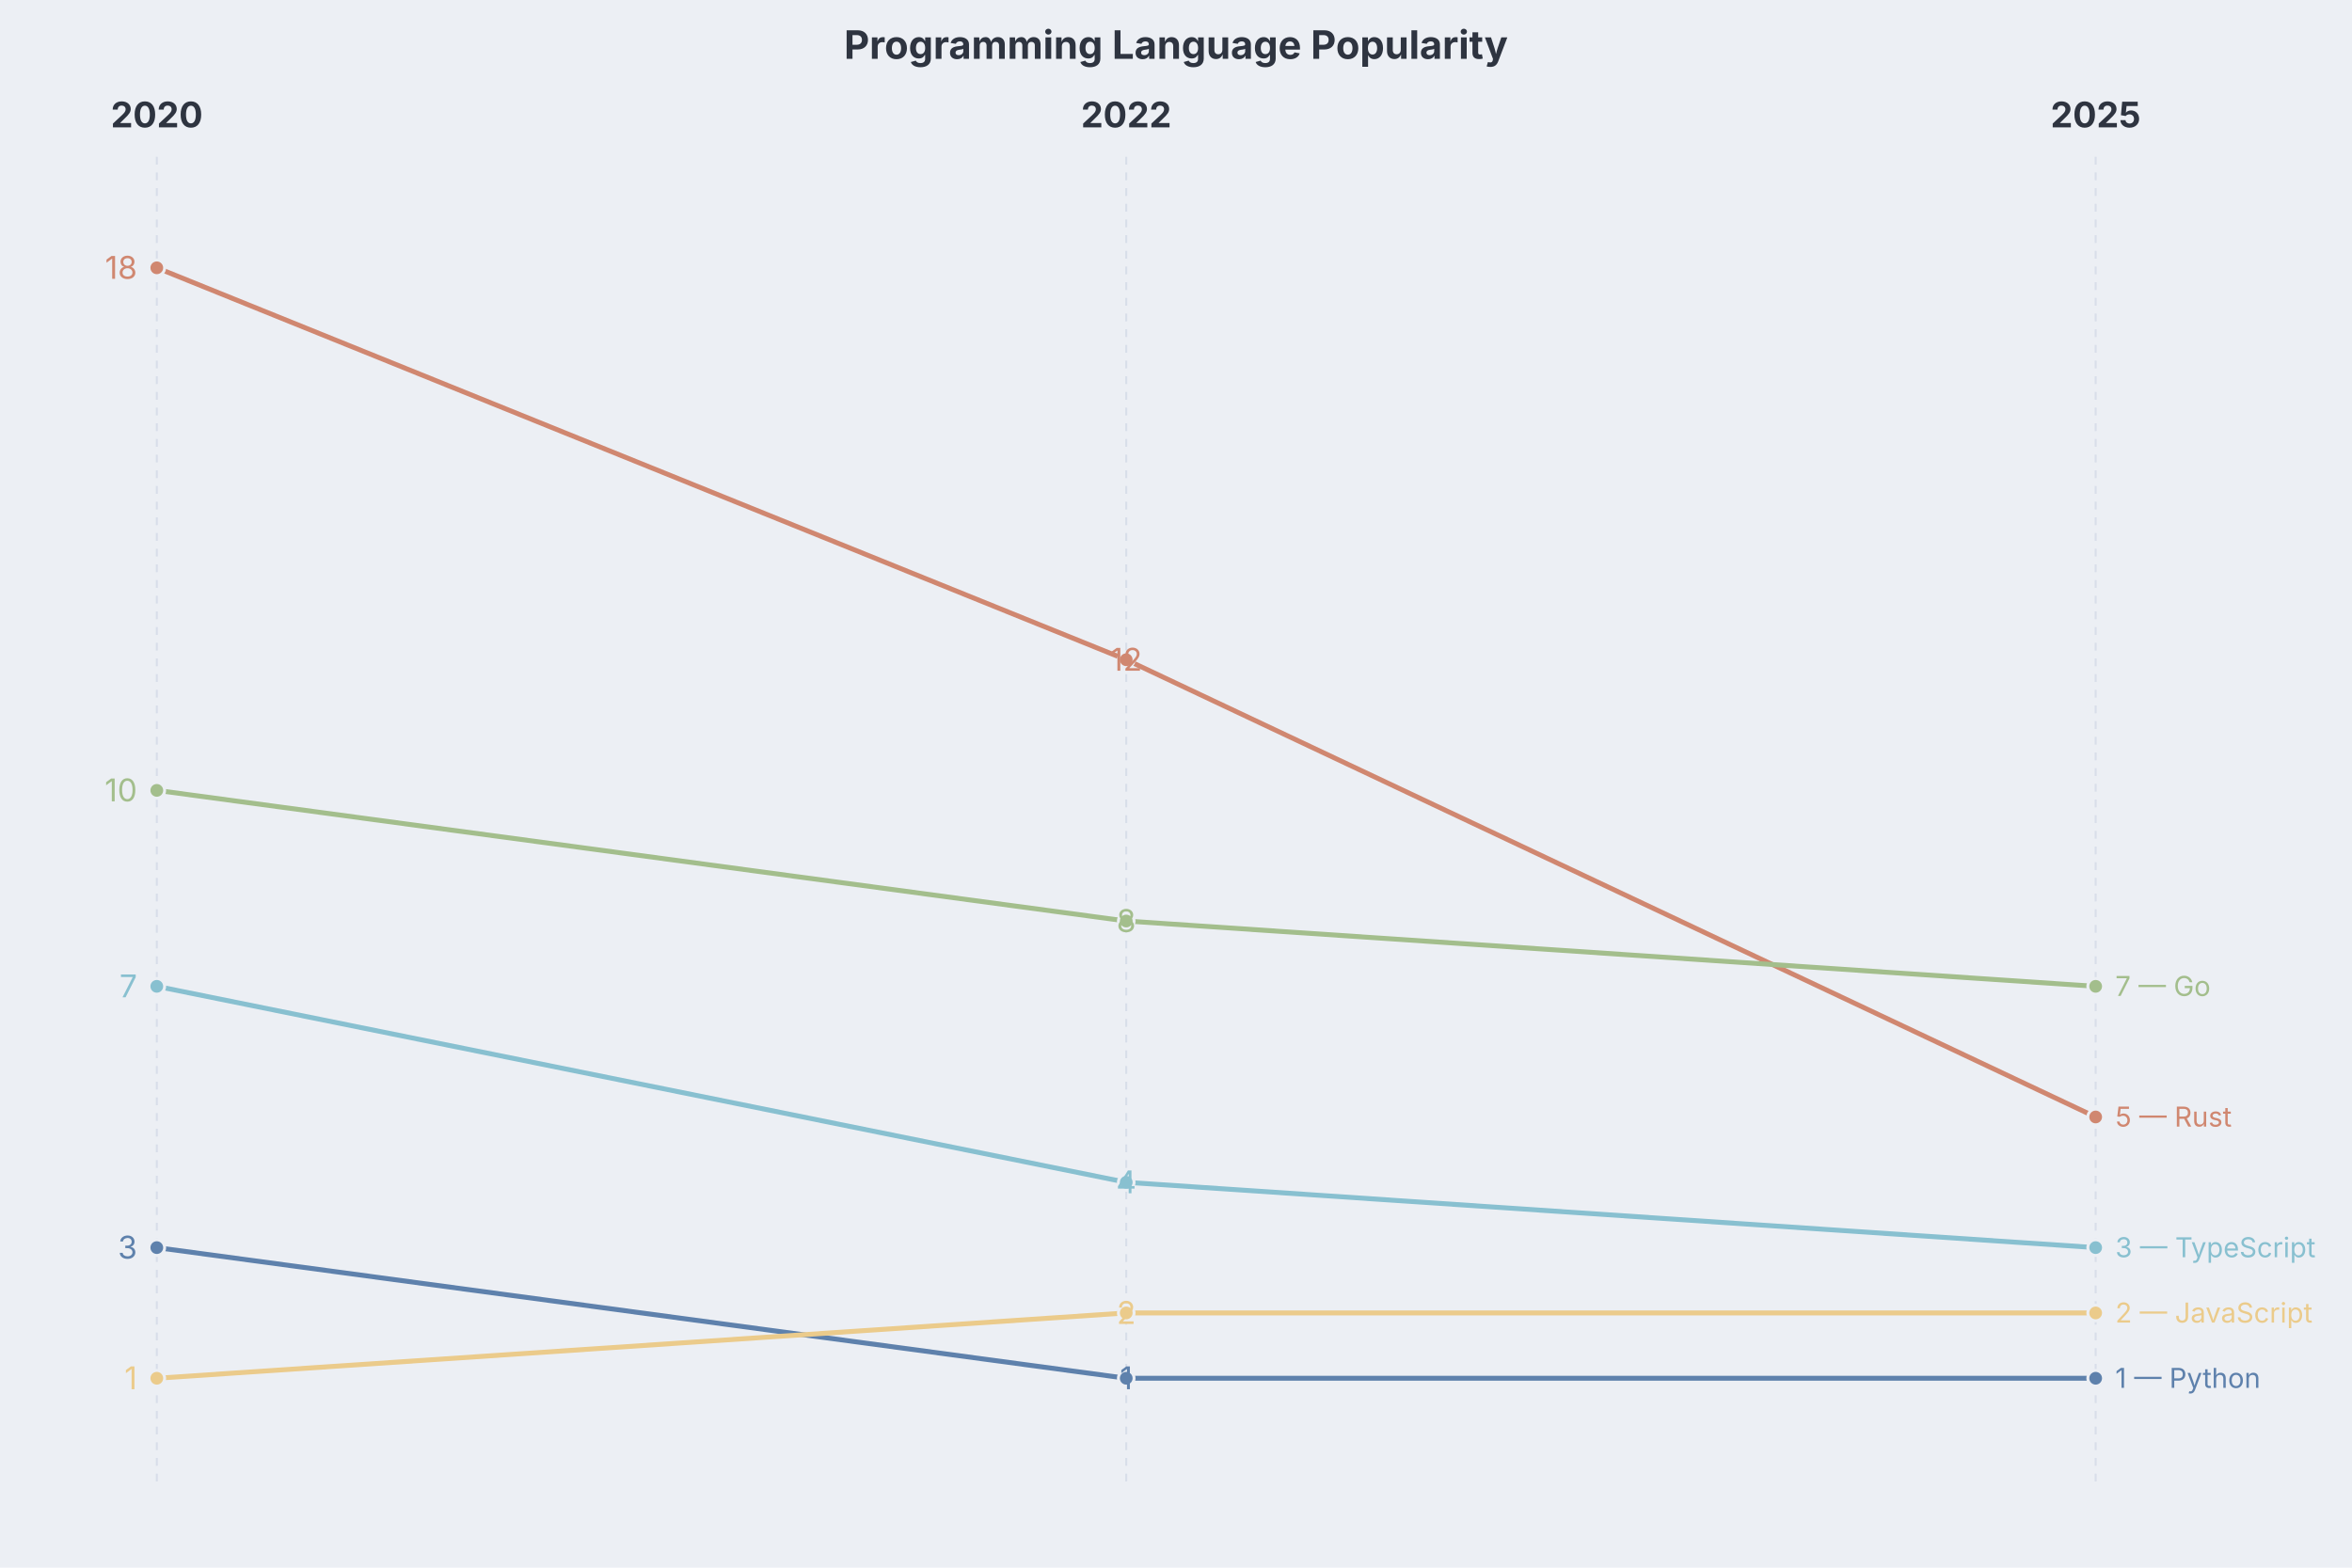
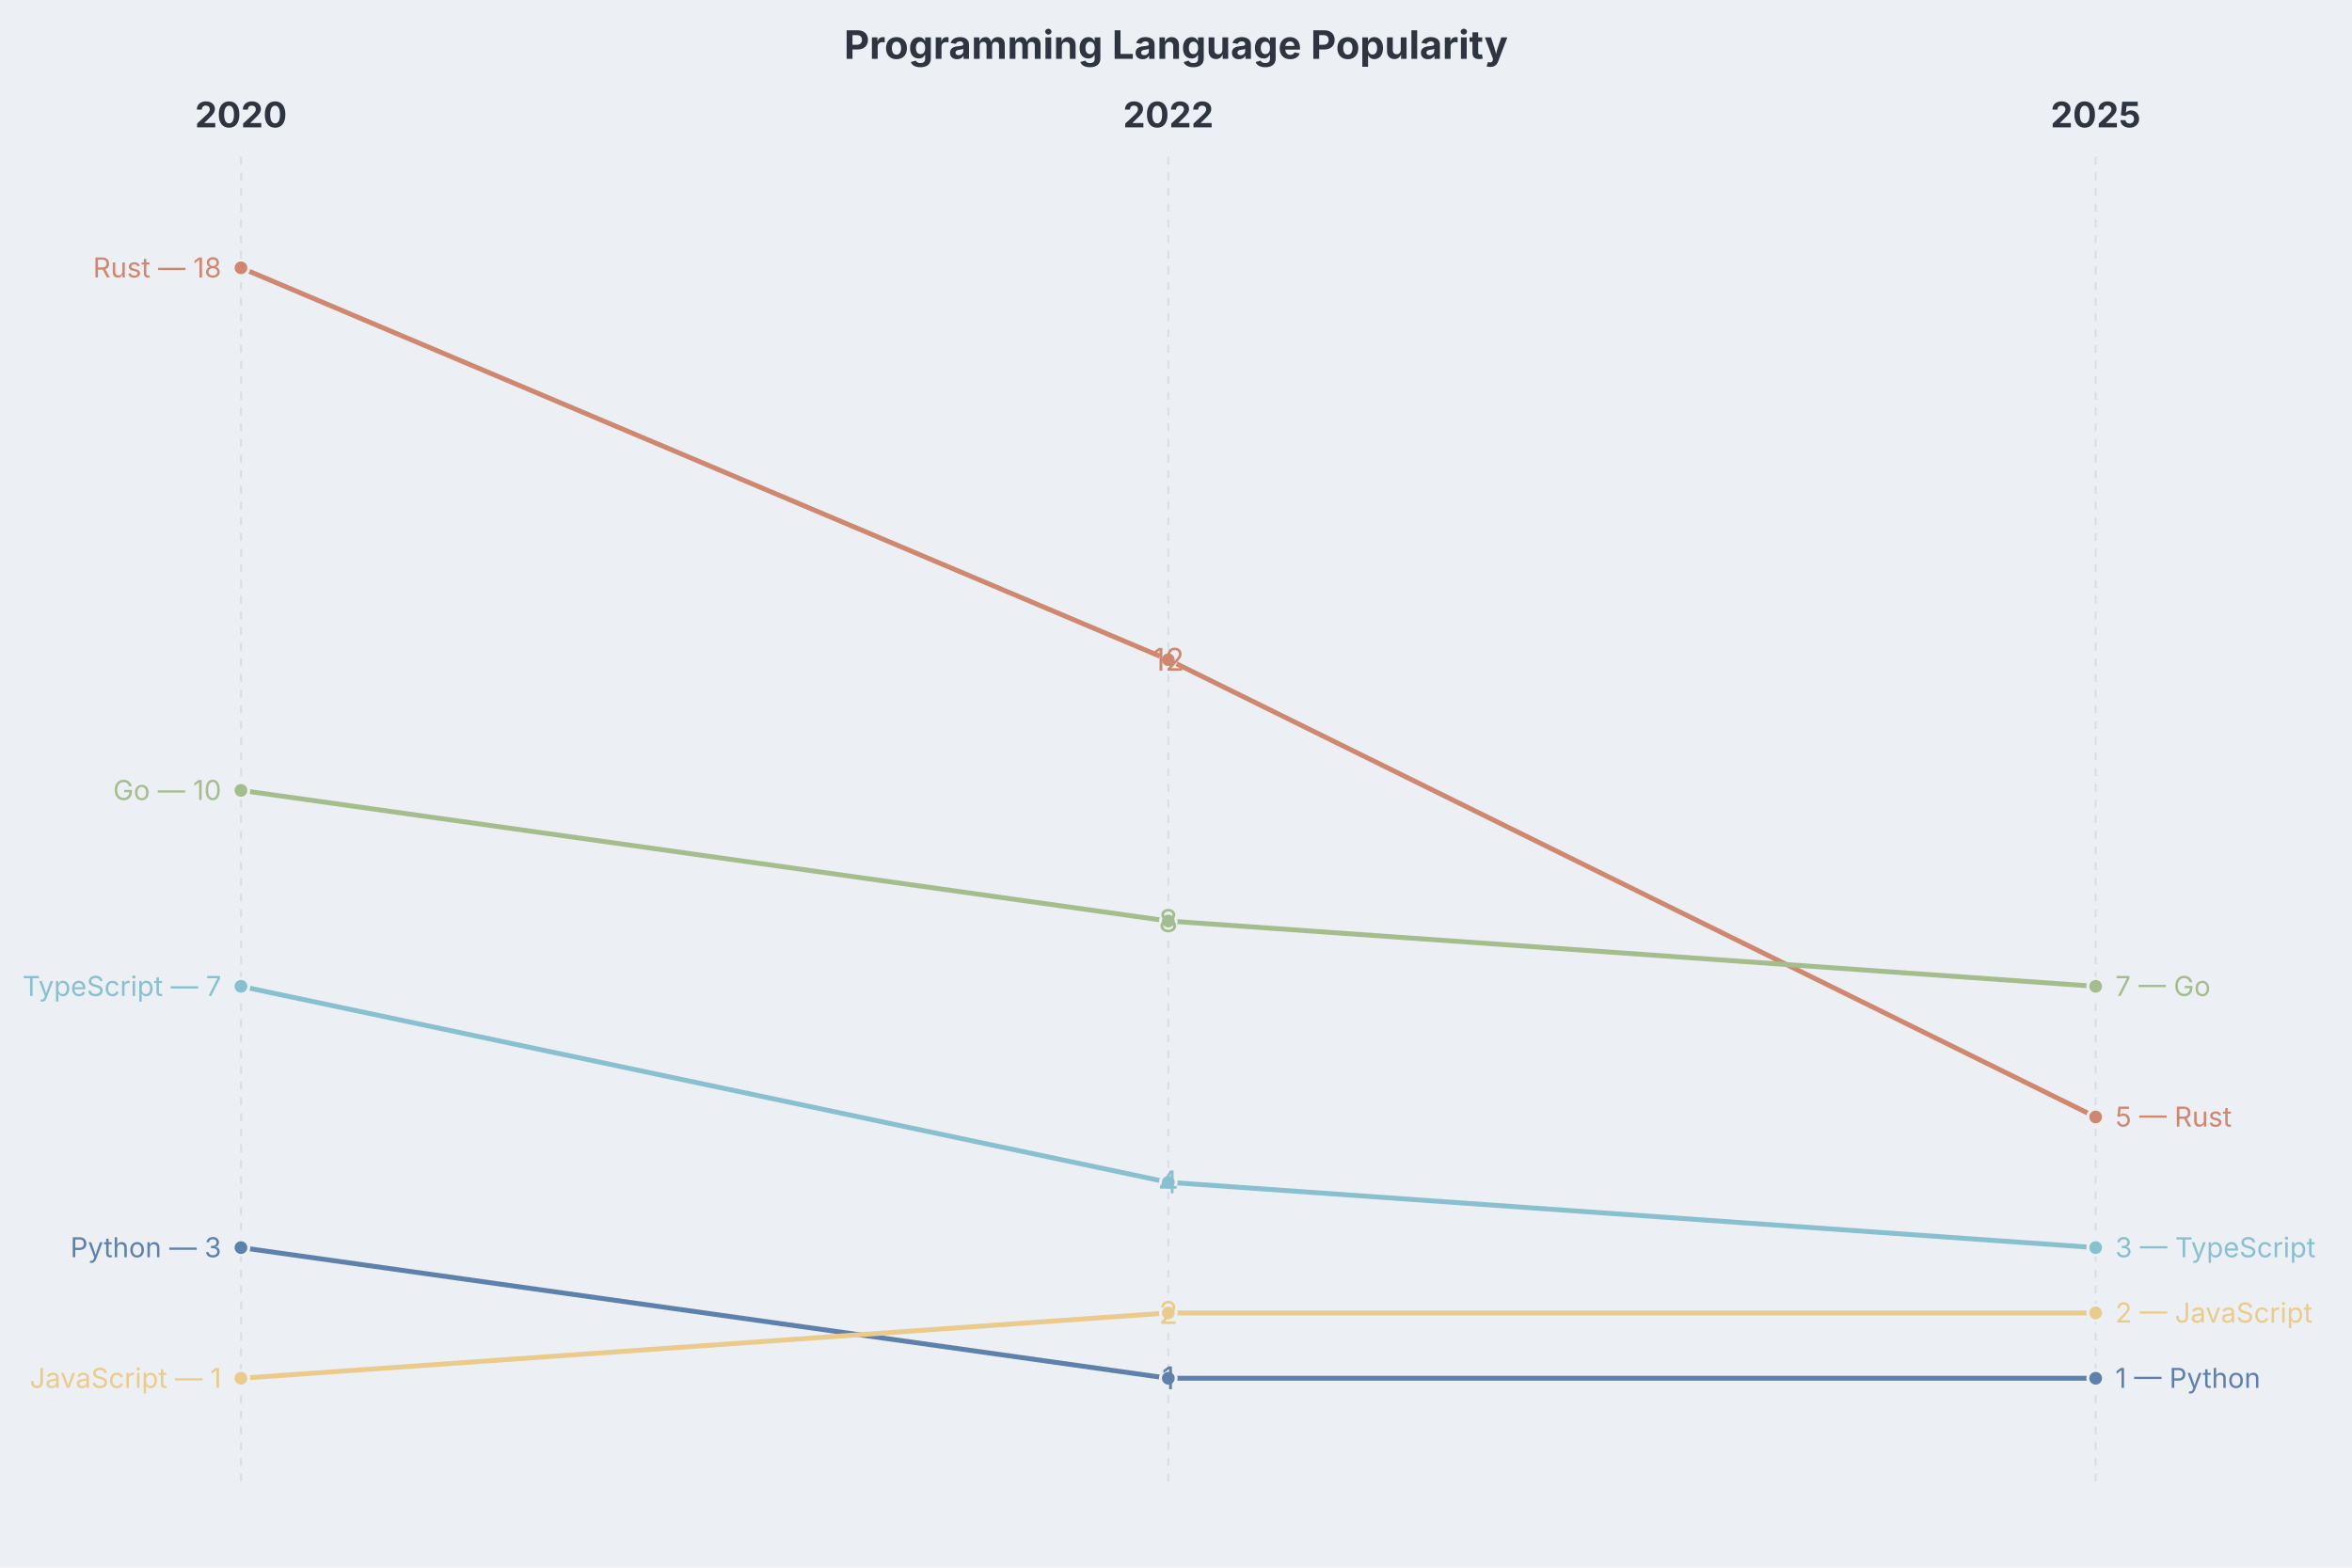
<svg xmlns="http://www.w3.org/2000/svg" aria-describedby="dgmo-desc-dbad9fb2" role="img" aria-label="Programming Language Popularity — Slope diagram" width="1200" height="800" viewBox="0 0 1200 800" style="background: rgb(236, 239, 244); font-family: Inter, system-ui, Avenir, Helvetica, Arial, sans-serif;" preserveAspectRatio="xMidYMin meet">
  <style>.slope-series:hover{filter:saturate(1.4) brightness(1.06)}.slope-series{transition:filter .12s ease, opacity .12s ease}</style>
  <rect class="dgmo-canvas-bg" x="0" y="0" width="1200" height="800" fill="#eceff4" />
-   <g transform="translate(80,80)">
+   <g transform="translate(122.944,80)">
    <text x="0" y="-15" text-anchor="middle" fill="#2e3440" font-size="18" font-weight="bold">2020</text>
    <line x1="0" y1="0" x2="0" y2="680" stroke="#d8dee9" stroke-width="1" stroke-dasharray="4 4" />
-     <text x="494.607" y="-15" text-anchor="middle" fill="#2e3440" font-size="18" font-weight="bold">2022</text>
-     <line x1="494.607" y1="0" x2="494.607" y2="680" stroke="#d8dee9" stroke-width="1" stroke-dasharray="4 4" />
-     <text x="989.214" y="-15" text-anchor="middle" fill="#2e3440" font-size="18" font-weight="bold">2025</text>
-     <line x1="989.214" y1="0" x2="989.214" y2="680" stroke="#d8dee9" stroke-width="1" stroke-dasharray="4 4" />
+     <text x="473.135" y="-15" text-anchor="middle" fill="#2e3440" font-size="18" font-weight="bold">2022</text>
+     <line x1="473.135" y1="0" x2="473.135" y2="680" stroke="#d8dee9" stroke-width="1" stroke-dasharray="4 4" />
+     <text x="946.27" y="-15" text-anchor="middle" fill="#2e3440" font-size="18" font-weight="bold">2025</text>
+     <line x1="946.27" y1="0" x2="946.27" y2="680" stroke="#d8dee9" stroke-width="1" stroke-dasharray="4 4" />
    <g class="slope-series" data-line-number="5">
-       <path fill="none" stroke="#5e81ac" stroke-width="2.5" d="M0,556.667L494.607,623.333L989.214,623.333" />
-       <path fill="none" stroke="transparent" stroke-width="14" d="M0,556.667L494.607,623.333L989.214,623.333" style="cursor: default;" />
+       <path fill="none" stroke="#5e81ac" stroke-width="2.5" d="M0,556.667L473.135,623.333L946.27,623.333" />
+       <path fill="none" stroke="transparent" stroke-width="14" d="M0,556.667L473.135,623.333L946.27,623.333" style="cursor: default;" />
      <circle cx="0" cy="556.667" r="4" fill="#5e81ac" stroke="#eceff4" stroke-width="1.5" style="cursor: default;" />
-       <text x="-10" y="556.667" dy="0.35em" text-anchor="end" fill="#5e81ac" font-size="16">3</text>
-       <circle cx="494.607" cy="623.333" r="4" fill="#5e81ac" stroke="#eceff4" stroke-width="1.5" style="cursor: default;" />
-       <text x="494.607" y="623.333" dy="0.35em" text-anchor="middle" fill="#5e81ac" font-size="16">1</text>
-       <circle cx="989.214" cy="623.333" r="4" fill="#5e81ac" stroke="#eceff4" stroke-width="1.5" style="cursor: default;" />
-       <text x="999.214" y="623.333" text-anchor="start" fill="#5e81ac" font-size="14" font-weight="normal" dy="0.35em">1 — Python</text>
+       <text x="-10" y="556.667" text-anchor="end" fill="#5e81ac" font-size="14" dy="0.35em">Python — 3</text>
+       <circle cx="473.135" cy="623.333" r="4" fill="#5e81ac" stroke="#eceff4" stroke-width="1.5" style="cursor: default;" />
+       <text x="473.135" y="623.333" dy="0.35em" text-anchor="middle" fill="#5e81ac" font-size="16">1</text>
+       <circle cx="946.27" cy="623.333" r="4" fill="#5e81ac" stroke="#eceff4" stroke-width="1.5" style="cursor: default;" />
+       <text x="956.27" y="623.333" text-anchor="start" fill="#5e81ac" font-size="14" font-weight="normal" dy="0.35em">1 — Python</text>
    </g>
    <g class="slope-series" data-line-number="6">
-       <path fill="none" stroke="#ebcb8b" stroke-width="2.5" d="M0,623.333L494.607,590L989.214,590" />
-       <path fill="none" stroke="transparent" stroke-width="14" d="M0,623.333L494.607,590L989.214,590" style="cursor: default;" />
+       <path fill="none" stroke="#ebcb8b" stroke-width="2.5" d="M0,623.333L473.135,590L946.27,590" />
+       <path fill="none" stroke="transparent" stroke-width="14" d="M0,623.333L473.135,590L946.27,590" style="cursor: default;" />
      <circle cx="0" cy="623.333" r="4" fill="#ebcb8b" stroke="#eceff4" stroke-width="1.5" style="cursor: default;" />
-       <text x="-10" y="623.333" dy="0.35em" text-anchor="end" fill="#ebcb8b" font-size="16">1</text>
-       <circle cx="494.607" cy="590" r="4" fill="#ebcb8b" stroke="#eceff4" stroke-width="1.5" style="cursor: default;" />
-       <text x="494.607" y="590" dy="0.35em" text-anchor="middle" fill="#ebcb8b" font-size="16">2</text>
-       <circle cx="989.214" cy="590" r="4" fill="#ebcb8b" stroke="#eceff4" stroke-width="1.5" style="cursor: default;" />
-       <text x="999.214" y="590" text-anchor="start" fill="#ebcb8b" font-size="14" font-weight="normal" dy="0.35em">2 — JavaScript</text>
+       <text x="-10" y="623.333" text-anchor="end" fill="#ebcb8b" font-size="14" dy="0.35em">JavaScript — 1</text>
+       <circle cx="473.135" cy="590" r="4" fill="#ebcb8b" stroke="#eceff4" stroke-width="1.5" style="cursor: default;" />
+       <text x="473.135" y="590" dy="0.35em" text-anchor="middle" fill="#ebcb8b" font-size="16">2</text>
+       <circle cx="946.27" cy="590" r="4" fill="#ebcb8b" stroke="#eceff4" stroke-width="1.5" style="cursor: default;" />
+       <text x="956.27" y="590" text-anchor="start" fill="#ebcb8b" font-size="14" font-weight="normal" dy="0.35em">2 — JavaScript</text>
    </g>
    <g class="slope-series" data-line-number="7">
-       <path fill="none" stroke="#88c0d0" stroke-width="2.5" d="M0,423.333L494.607,523.333L989.214,556.667" />
-       <path fill="none" stroke="transparent" stroke-width="14" d="M0,423.333L494.607,523.333L989.214,556.667" style="cursor: default;" />
+       <path fill="none" stroke="#88c0d0" stroke-width="2.5" d="M0,423.333L473.135,523.333L946.27,556.667" />
+       <path fill="none" stroke="transparent" stroke-width="14" d="M0,423.333L473.135,523.333L946.27,556.667" style="cursor: default;" />
      <circle cx="0" cy="423.333" r="4" fill="#88c0d0" stroke="#eceff4" stroke-width="1.5" style="cursor: default;" />
-       <text x="-10" y="423.333" dy="0.35em" text-anchor="end" fill="#88c0d0" font-size="16">7</text>
-       <circle cx="494.607" cy="523.333" r="4" fill="#88c0d0" stroke="#eceff4" stroke-width="1.5" style="cursor: default;" />
-       <text x="494.607" y="523.333" dy="0.35em" text-anchor="middle" fill="#88c0d0" font-size="16">4</text>
-       <circle cx="989.214" cy="556.667" r="4" fill="#88c0d0" stroke="#eceff4" stroke-width="1.5" style="cursor: default;" />
-       <text x="999.214" y="556.667" text-anchor="start" fill="#88c0d0" font-size="14" font-weight="normal" dy="0.35em">3 — TypeScript</text>
+       <text x="-10" y="423.333" text-anchor="end" fill="#88c0d0" font-size="14" dy="0.35em">TypeScript — 7</text>
+       <circle cx="473.135" cy="523.333" r="4" fill="#88c0d0" stroke="#eceff4" stroke-width="1.5" style="cursor: default;" />
+       <text x="473.135" y="523.333" dy="0.35em" text-anchor="middle" fill="#88c0d0" font-size="16">4</text>
+       <circle cx="946.27" cy="556.667" r="4" fill="#88c0d0" stroke="#eceff4" stroke-width="1.5" style="cursor: default;" />
+       <text x="956.27" y="556.667" text-anchor="start" fill="#88c0d0" font-size="14" font-weight="normal" dy="0.35em">3 — TypeScript</text>
    </g>
    <g class="slope-series" data-line-number="8">
-       <path fill="none" stroke="#d08770" stroke-width="2.5" d="M0,56.667L494.607,256.667L989.214,490" />
-       <path fill="none" stroke="transparent" stroke-width="14" d="M0,56.667L494.607,256.667L989.214,490" style="cursor: default;" />
+       <path fill="none" stroke="#d08770" stroke-width="2.5" d="M0,56.667L473.135,256.667L946.27,490" />
+       <path fill="none" stroke="transparent" stroke-width="14" d="M0,56.667L473.135,256.667L946.27,490" style="cursor: default;" />
      <circle cx="0" cy="56.667" r="4" fill="#d08770" stroke="#eceff4" stroke-width="1.5" style="cursor: default;" />
-       <text x="-10" y="56.667" dy="0.35em" text-anchor="end" fill="#d08770" font-size="16">18</text>
-       <circle cx="494.607" cy="256.667" r="4" fill="#d08770" stroke="#eceff4" stroke-width="1.5" style="cursor: default;" />
-       <text x="494.607" y="256.667" dy="0.35em" text-anchor="middle" fill="#d08770" font-size="16">12</text>
-       <circle cx="989.214" cy="490" r="4" fill="#d08770" stroke="#eceff4" stroke-width="1.5" style="cursor: default;" />
-       <text x="999.214" y="490" text-anchor="start" fill="#d08770" font-size="14" font-weight="normal" dy="0.35em">5 — Rust</text>
+       <text x="-10" y="56.667" text-anchor="end" fill="#d08770" font-size="14" dy="0.35em">Rust — 18</text>
+       <circle cx="473.135" cy="256.667" r="4" fill="#d08770" stroke="#eceff4" stroke-width="1.5" style="cursor: default;" />
+       <text x="473.135" y="256.667" dy="0.35em" text-anchor="middle" fill="#d08770" font-size="16">12</text>
+       <circle cx="946.27" cy="490" r="4" fill="#d08770" stroke="#eceff4" stroke-width="1.5" style="cursor: default;" />
+       <text x="956.27" y="490" text-anchor="start" fill="#d08770" font-size="14" font-weight="normal" dy="0.35em">5 — Rust</text>
    </g>
    <g class="slope-series" data-line-number="9">
-       <path fill="none" stroke="#a3be8c" stroke-width="2.5" d="M0,323.333L494.607,390L989.214,423.333" />
-       <path fill="none" stroke="transparent" stroke-width="14" d="M0,323.333L494.607,390L989.214,423.333" style="cursor: default;" />
+       <path fill="none" stroke="#a3be8c" stroke-width="2.5" d="M0,323.333L473.135,390L946.27,423.333" />
+       <path fill="none" stroke="transparent" stroke-width="14" d="M0,323.333L473.135,390L946.27,423.333" style="cursor: default;" />
      <circle cx="0" cy="323.333" r="4" fill="#a3be8c" stroke="#eceff4" stroke-width="1.5" style="cursor: default;" />
-       <text x="-10" y="323.333" dy="0.35em" text-anchor="end" fill="#a3be8c" font-size="16">10</text>
-       <circle cx="494.607" cy="390" r="4" fill="#a3be8c" stroke="#eceff4" stroke-width="1.5" style="cursor: default;" />
-       <text x="494.607" y="390" dy="0.35em" text-anchor="middle" fill="#a3be8c" font-size="16">8</text>
-       <circle cx="989.214" cy="423.333" r="4" fill="#a3be8c" stroke="#eceff4" stroke-width="1.5" style="cursor: default;" />
-       <text x="999.214" y="423.333" text-anchor="start" fill="#a3be8c" font-size="14" font-weight="normal" dy="0.35em">7 — Go</text>
+       <text x="-10" y="323.333" text-anchor="end" fill="#a3be8c" font-size="14" dy="0.35em">Go — 10</text>
+       <circle cx="473.135" cy="390" r="4" fill="#a3be8c" stroke="#eceff4" stroke-width="1.5" style="cursor: default;" />
+       <text x="473.135" y="390" dy="0.35em" text-anchor="middle" fill="#a3be8c" font-size="16">8</text>
+       <circle cx="946.27" cy="423.333" r="4" fill="#a3be8c" stroke="#eceff4" stroke-width="1.5" style="cursor: default;" />
+       <text x="956.27" y="423.333" text-anchor="start" fill="#a3be8c" font-size="14" font-weight="normal" dy="0.35em">7 — Go</text>
    </g>
  </g>
  <text class="chart-title" x="600" y="30" text-anchor="middle" fill="#2e3440" font-size="20" font-weight="bold" style="cursor: default;" data-line-number="1">Programming Language Popularity</text>
</svg>
